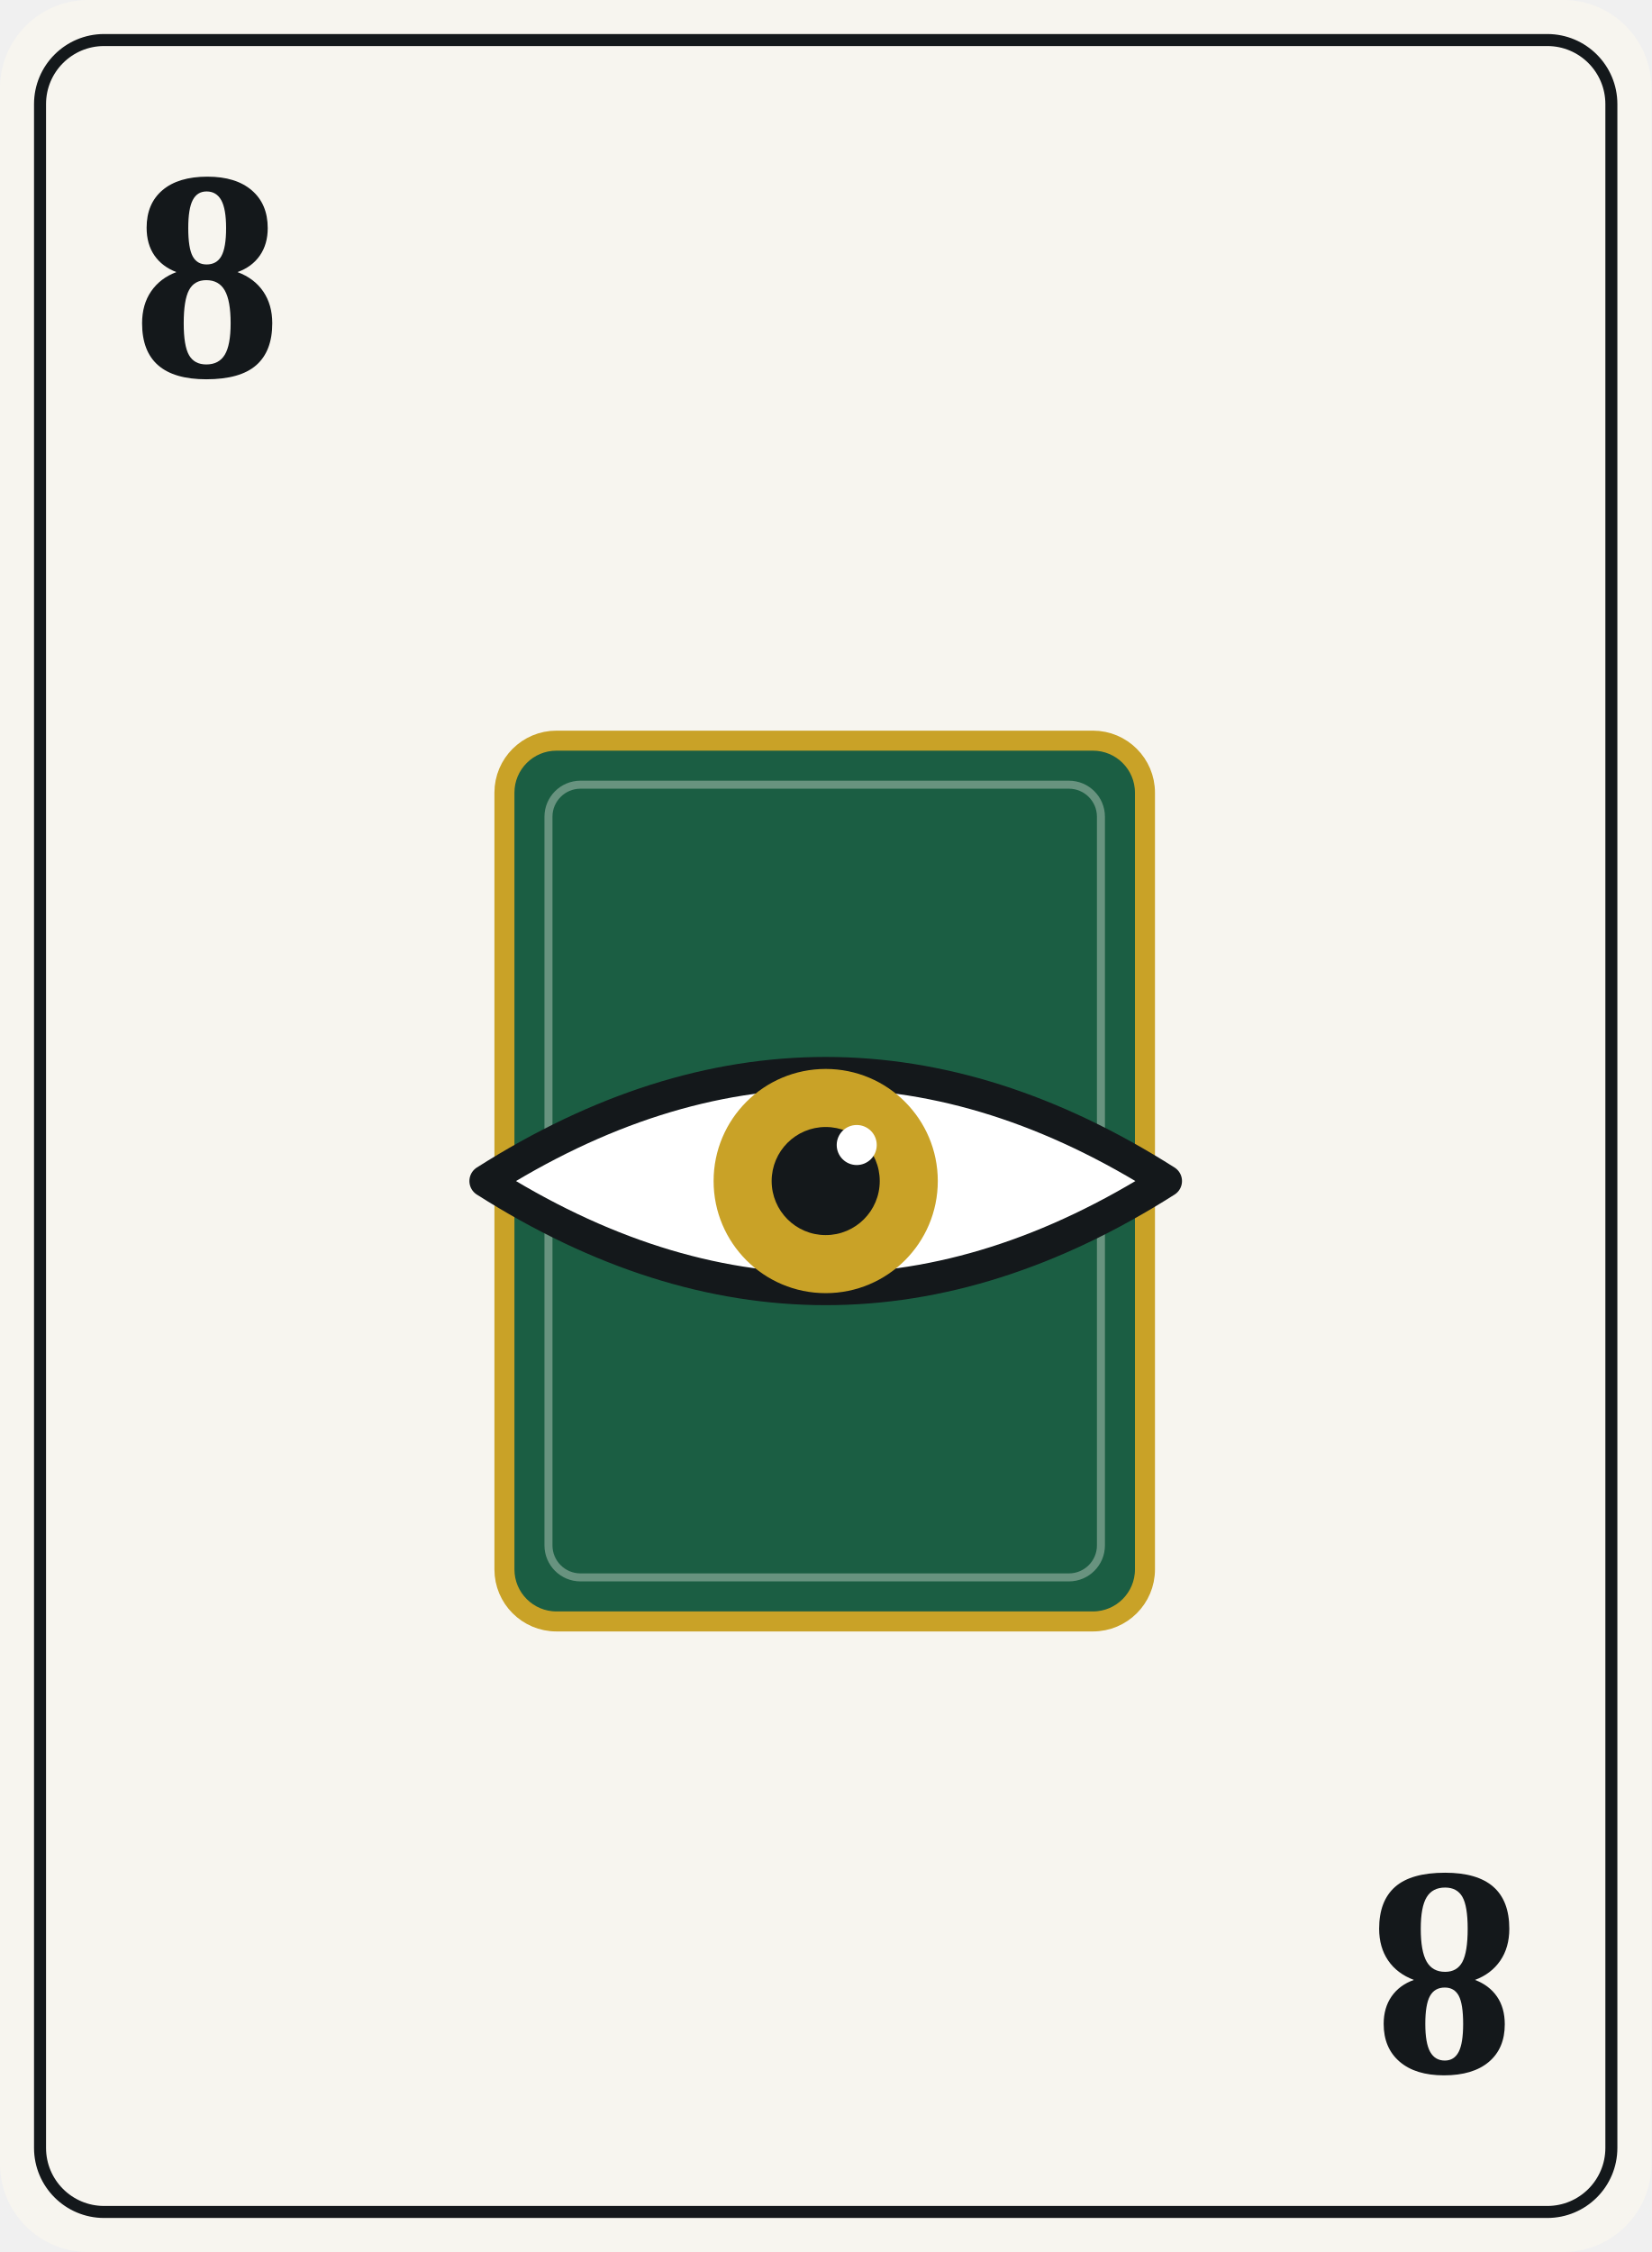
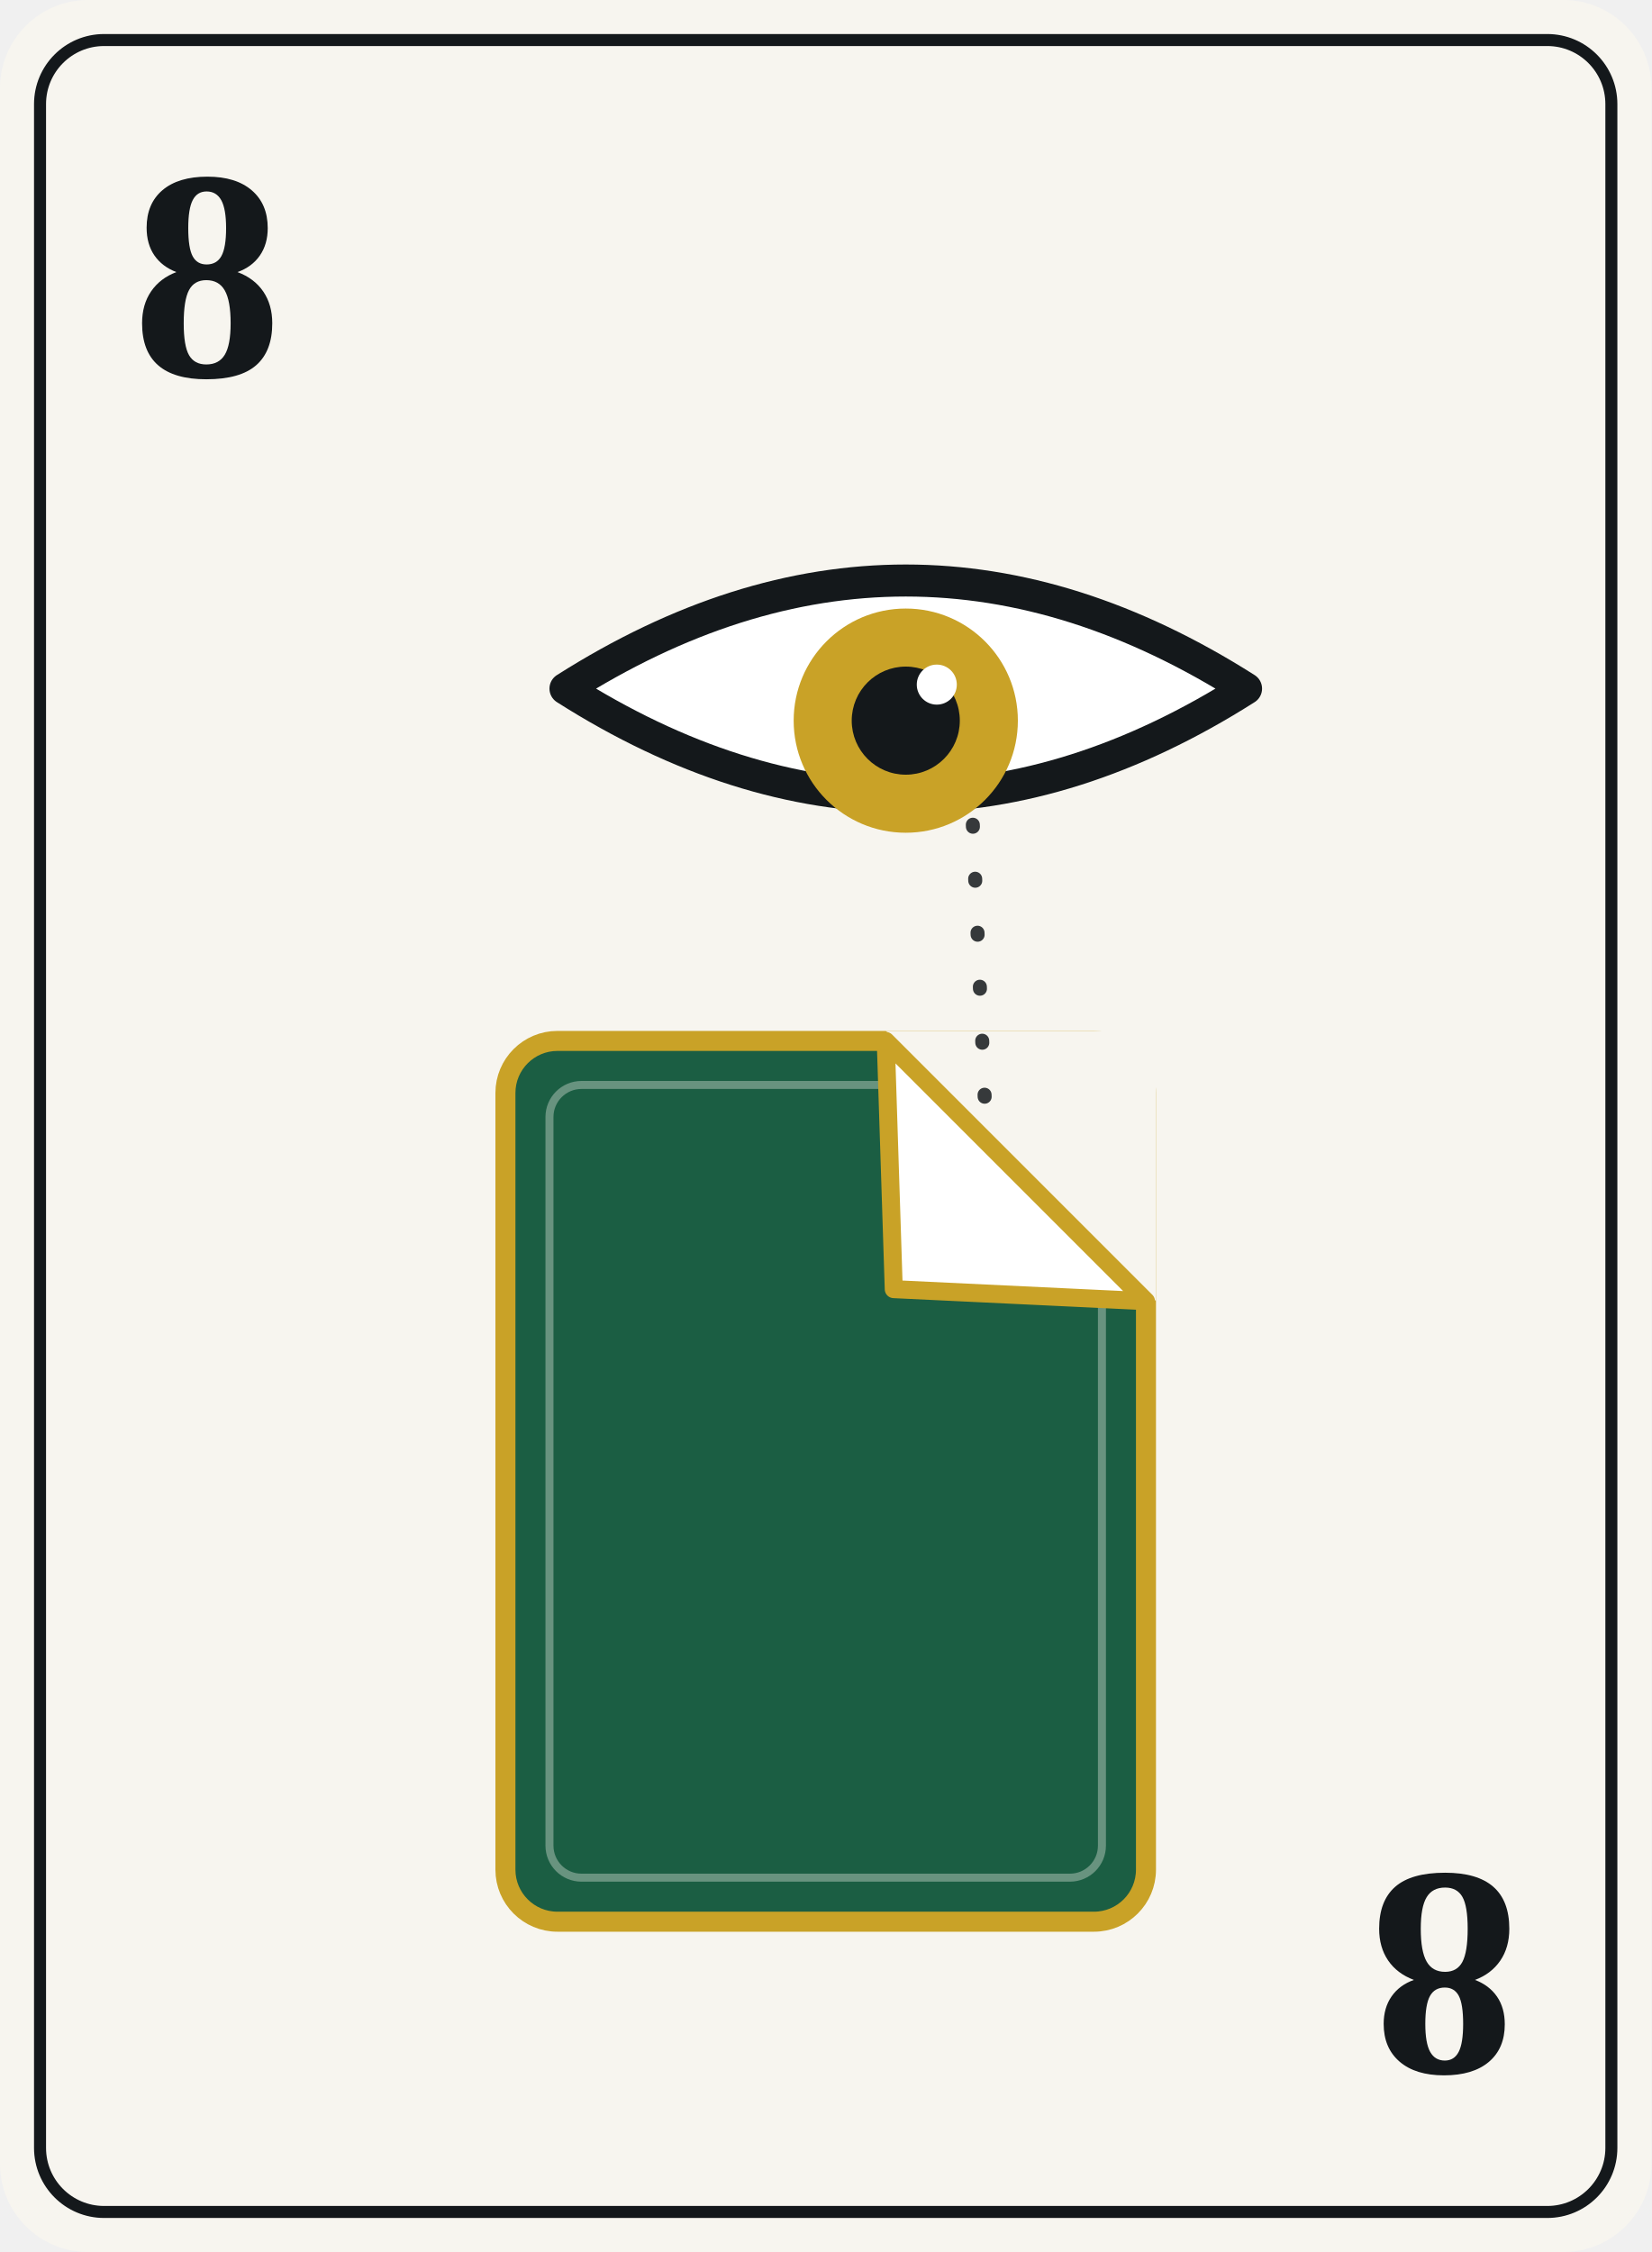
<svg xmlns="http://www.w3.org/2000/svg" viewBox="0 0 825 1125">
  <rect width="825" height="1125" rx="44" fill="#F7F5EF" />
  <rect x="20" y="20" width="785" height="1085" rx="32" fill="none" stroke="#14181B" stroke-width="6" />
  <text x="66" y="188" font-family="Georgia, 'Times New Roman', serif" font-size="150" font-weight="bold" fill="#14181B">8</text>
  <g transform="rotate(180 412.5 562.5)">
    <text x="66" y="188" font-family="Georgia, 'Times New Roman', serif" font-size="150" font-weight="bold" fill="#14181B">8</text>
  </g>
-   <rect x="252" y="370" width="320" height="440" rx="26" fill="#1B5E43" stroke="#C9A227" stroke-width="10" />
-   <rect x="274" y="392" width="276" height="396" rx="16" fill="none" stroke="#F7F5EF" stroke-width="4" opacity="0.35" />
-   <path d="M 242.5,590 Q 412.5,482.0 582.5,590 Q 412.5,698.0 242.5,590 Z" fill="#FFFFFF" stroke="#14181B" stroke-width="16" stroke-linejoin="round" />
-   <circle cx="412.5" cy="590" r="56" fill="#C9A227" />
-   <circle cx="412.5" cy="590" r="27" fill="#14181B" />
-   <circle cx="428" cy="572" r="10" fill="#FFFFFF" />
+   <rect x="252.5" y="520" width="320" height="440" rx="26" fill="#1B5E43" stroke="#C9A227" stroke-width="10" />
+   <rect x="274.5" y="542" width="276" height="396" rx="16" fill="none" stroke="#F7F5EF" stroke-width="4" opacity="0.35" />
+   <path d="M 442.5,515 L 577.5,515 L 577.5,650 L 442.5,515 Z" fill="#F7F5EF" />
+   <path d="M 442.5,520 L 572.5,650 L 446.5,644 Z" fill="#FFFFFF" stroke="#C9A227" stroke-width="9" stroke-linejoin="round" />
+   <line x1="486" y1="412" x2="492" y2="550" stroke="#14181B" stroke-width="7" stroke-linecap="round" stroke-dasharray="1 26" opacity="0.85" />
+   <path d="M 282.5,344 Q 452.5,236.0 622.5,344 Q 452.5,452.0 282.5,344 Z" fill="#FFFFFF" stroke="#14181B" stroke-width="16" stroke-linejoin="round" />
+   <circle cx="452.5" cy="360" r="56" fill="#C9A227" />
+   <circle cx="452.5" cy="360" r="27" fill="#14181B" />
+   <circle cx="468" cy="342" r="10" fill="#FFFFFF" />
</svg>
